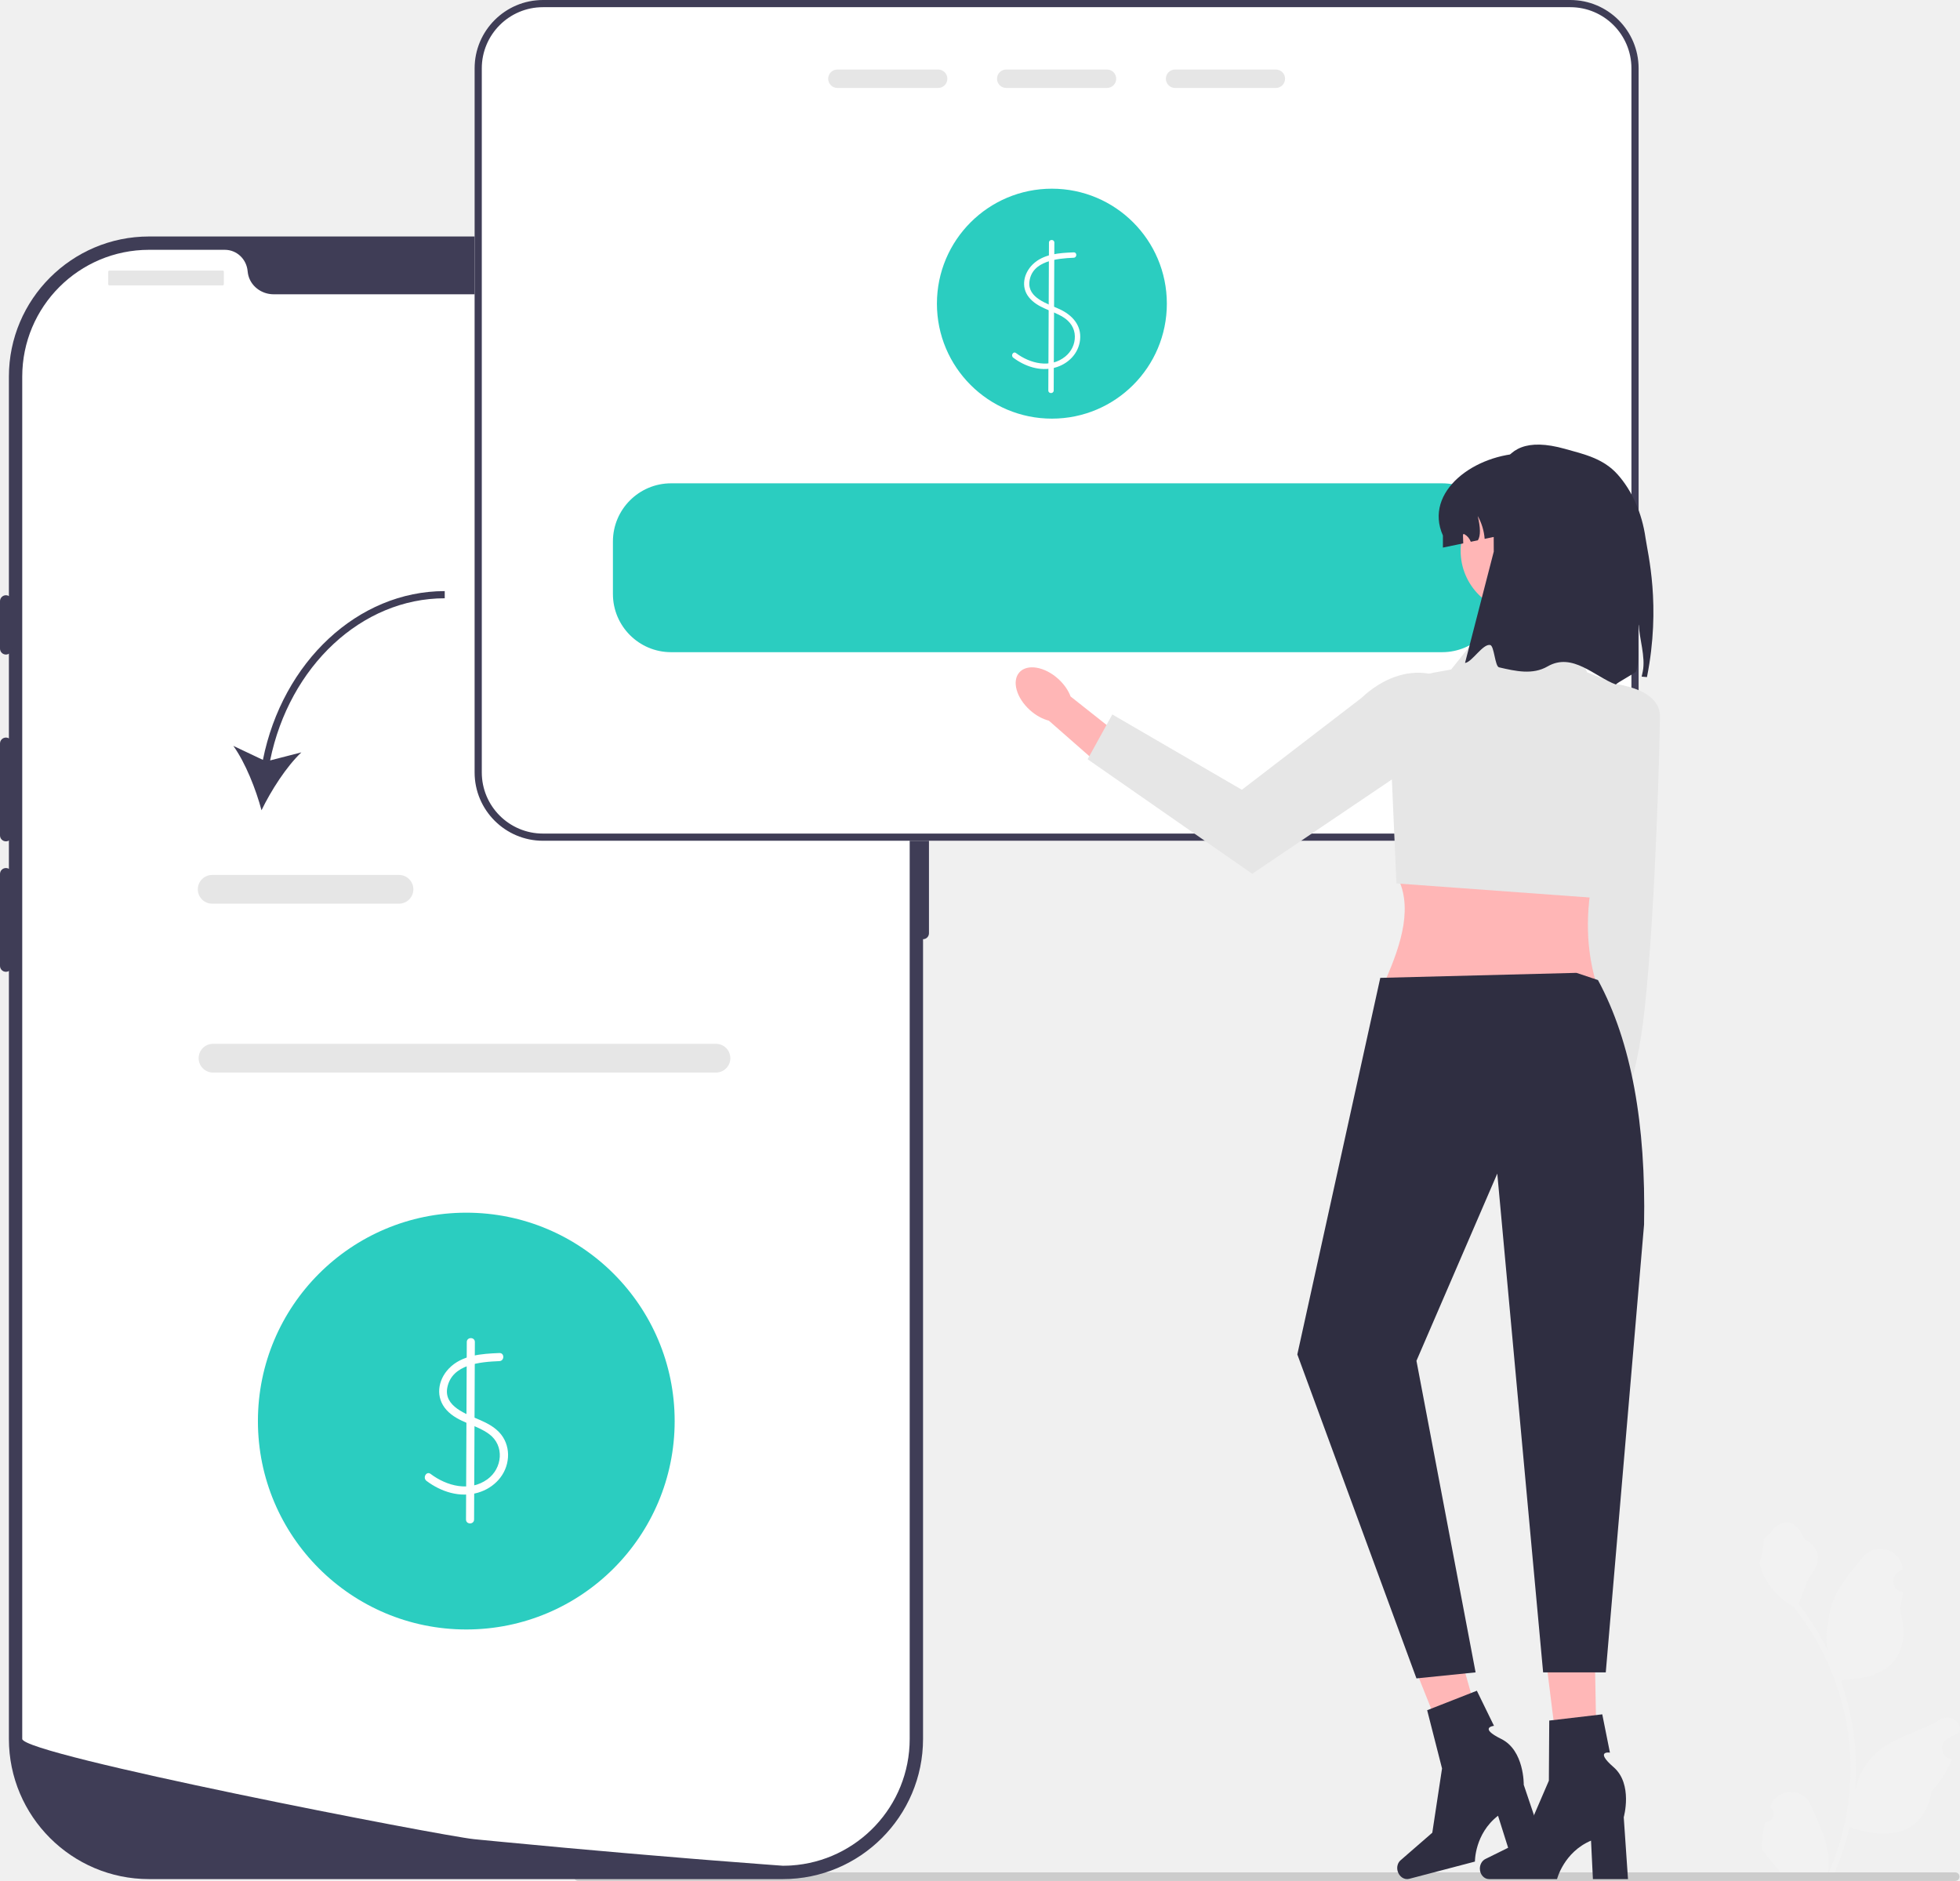
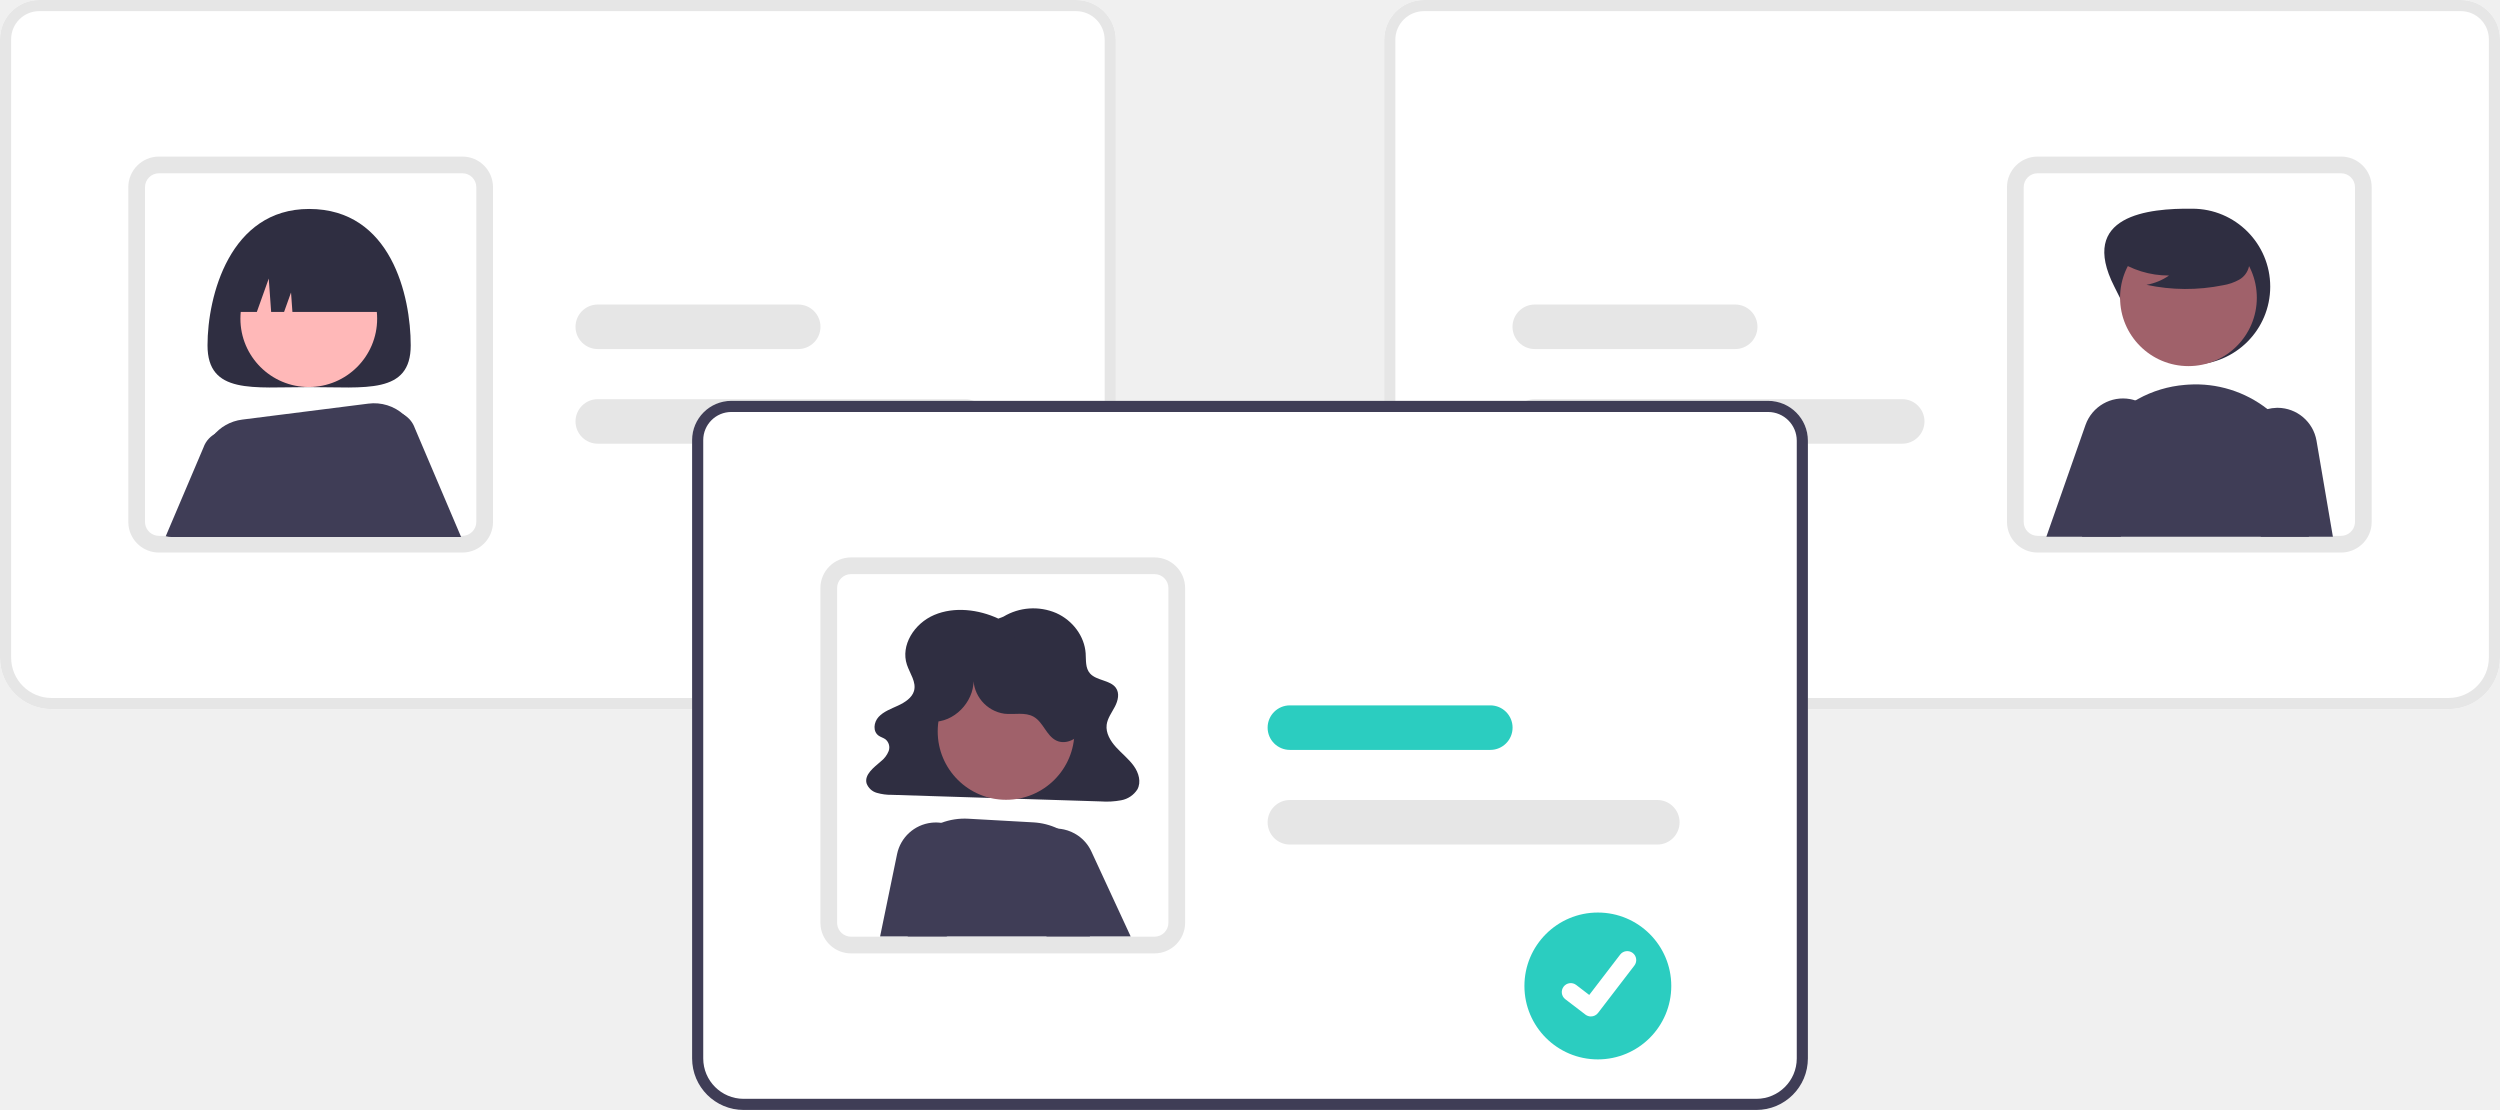
- <svg xmlns="http://www.w3.org/2000/svg" width="545.563" height="523.501" viewBox="0 0 545.563 523.501">
-   <path d="M491.304,507.168c2.066,.129,3.208-2.437,1.645-3.933l-.155-.618c.02-.05,.041-.099,.062-.148,2.089-4.982,9.17-4.947,11.241,.042,1.839,4.428,4.179,8.864,4.756,13.546,.258,2.067,.142,4.172-.316,6.2,4.308-9.411,6.575-19.687,6.575-30.021,0-2.597-.142-5.193-.433-7.783-.239-2.119-.568-4.224-.995-6.31-2.306-11.277-7.299-22.018-14.5-30.99-3.462-1.892-6.349-4.851-8.093-8.397-.626-1.279-1.117-2.655-1.35-4.056,.394,.052,1.486-5.949,1.188-6.317,.549-.833,1.532-1.247,2.131-2.06,2.982-4.043,7.091-3.337,9.236,2.157,4.582,2.313,4.627,6.148,1.815,9.837-1.789,2.347-2.035,5.522-3.604,8.035,.162,.207,.329,.407,.491,.614,2.961,3.798,5.522,7.88,7.681,12.169-.61-4.766,.291-10.508,1.826-14.21,1.748-4.217,5.025-7.769,7.91-11.415,3.466-4.379,10.573-2.468,11.184,3.083,.006,.054,.012,.107,.017,.161-.429,.242-.848,.499-1.259,.77-2.339,1.547-1.531,5.174,1.241,5.602l.063,.01c-.155,1.544-.42,3.074-.807,4.579,3.702,14.316-4.29,19.53-15.701,19.764-.252,.129-.497,.258-.749,.381,1.156,3.255,2.08,6.594,2.764,9.979,.614,2.99,1.04,6.013,1.279,9.049,.297,3.83,.271,7.68-.052,11.503l.019-.136c.82-4.211,3.107-8.145,6.427-10.87,4.946-4.063,11.933-5.559,17.268-8.824,2.568-1.572,5.859,.459,5.411,3.437l-.022,.143c-.794,.323-1.569,.698-2.319,1.117-.429,.242-.848,.499-1.259,.77-2.339,1.547-1.531,5.174,1.241,5.602l.063,.01c.045,.006,.084,.013,.129,.019-1.363,3.236-3.262,6.239-5.639,8.829-2.315,12.497-12.256,13.683-22.89,10.044h-.006c-1.163,5.064-2.861,10.011-5.044,14.726h-18.02c-.065-.2-.123-.407-.181-.607,1.666,.103,3.346,.006,4.986-.297-1.337-1.641-2.674-3.294-4.011-4.935-.032-.032-.058-.065-.084-.097-.678-.84-1.363-1.673-2.041-2.512l-0-.001c-.042-2.578,.267-5.147,.879-7.64l.001-0Z" fill="#f2f2f2" />
-   <path d="M159.753,522.311c0,.66,.53,1.19,1.19,1.19h383.29c.66,0,1.19-.53,1.19-1.19,0-.66-.53-1.19-1.19-1.19H160.943c-.66,0-1.19,.53-1.19,1.19Z" fill="#ccc" />
-   <g>
-     <path d="M217.914,522.994H41.489c-21.512,0-39.013-17.501-39.013-39.014V104.831c0-21.512,17.501-39.013,39.013-39.013H217.914c21.512,0,39.013,17.501,39.013,39.013V483.98c0,21.512-17.501,39.014-39.013,39.014Z" fill="#3f3d56" />
-     <path d="M256.927,205.281c-.91,0-1.65,.74-1.65,1.65v52.815c0,.91,.74,1.65,1.65,1.65s1.65-.74,1.65-1.65v-52.815c0-.91-.74-1.65-1.65-1.65Z" fill="#3f3d56" />
-     <path d="M253.213,104.831V483.973c0,18.724-14.573,34.041-33.001,35.229h-.008c-.272,.017-.545,.033-.825,.041-.487,.025-.974,.033-1.469,.033,0,0-1.816-.132-5.133-.38-3.35-.248-8.227-.619-14.309-1.106-1.824-.14-3.747-.297-5.777-.462-4.044-.33-8.483-.693-13.245-1.106-1.898-.157-3.862-.33-5.867-.503-10.249-.883-21.728-1.915-33.834-3.086-2.047-.19-4.11-.388-6.189-.594-.545-.058-1.098-.107-1.65-.165-8.632-.85-125.716-23.478-125.716-27.901V104.831c0-19.5,15.803-35.303,35.303-35.303h21.076c3.367,0,6.074,2.624,6.363,5.983,.025,.223,.05,.446,.091,.668,.611,3.375,3.705,5.727,7.138,5.727h107.082c3.433,0,6.528-2.352,7.138-5.727,.041-.223,.066-.446,.091-.668,.289-3.359,2.996-5.983,6.362-5.983h21.076c19.5,0,35.303,15.803,35.303,35.303Z" fill="#fff" />
-     <path d="M1.65,165.67c-.91,0-1.65,.74-1.65,1.65v13.204c0,.91,.74,1.65,1.65,1.65s1.65-.74,1.65-1.65v-13.204c0-.91-.74-1.65-1.65-1.65Z" fill="#3f3d56" />
-     <path d="M1.65,205.281c-.91,0-1.65,.74-1.65,1.65v25.582c0,.91,.74,1.65,1.65,1.65s1.65-.74,1.65-1.65v-25.582c0-.91-.74-1.65-1.65-1.65Z" fill="#3f3d56" />
-     <path d="M1.65,241.591c-.91,0-1.65,.74-1.65,1.65v25.582c0,.91,.74,1.65,1.65,1.65s1.65-.74,1.65-1.65v-25.582c0-.91-.74-1.65-1.65-1.65Z" fill="#3f3d56" />
-     <rect x="30.121" y="75.308" width="32.184" height="4.126" rx=".31" ry=".31" fill="#e6e6e6" />
-     <circle cx="202.049" cy="76.133" r="3.301" fill="#e6e6e6" />
-     <circle cx="211.127" cy="76.133" r="3.301" fill="#e6e6e6" />
-     <circle cx="220.204" cy="76.133" r="3.301" fill="#e6e6e6" />
-   </g>
-   <path d="M199.289,298.516H59.289c-2.206,0-4-1.794-4-4s1.794-4,4-4H199.289c2.206,0,4,1.794,4,4s-1.794,4-4,4Z" fill="#e6e6e6" />
-   <circle cx="129.791" cy="395.516" r="58" fill="#2bcdc0" />
-   <path d="M139.009,376.578c-4.895,.201-10.429,.537-14.046,4.293-3.143,3.263-3.832,8.105-.645,11.589,3.196,3.493,8.165,3.965,11.848,6.69,4.326,3.2,3.692,9.529-.494,12.562-4.936,3.576-11.309,1.909-15.822-1.494-1.156-.872-2.279,1.081-1.136,1.943,4.043,3.048,9.319,4.745,14.317,3.287,4.511-1.316,8.009-4.995,8.364-9.78,.17-2.284-.48-4.601-1.9-6.404-1.499-1.903-3.658-3.074-5.841-4.027-3.757-1.641-10.227-3.763-9.134-9.104,1.324-6.474,9.204-7.087,14.487-7.304,1.443-.059,1.45-2.31,0-2.25h0Z" fill="#fff" />
-   <path d="M129.928,373.516l-.216,49.393c-.006,1.448,2.244,1.45,2.25,0l.216-49.393c.006-1.448-2.244-1.45-2.25,0h0Z" fill="#fff" />
-   <path d="M437.086,0H151.126c-10.49,0-19.02,8.53-19.02,19.02V214.98c0,10.49,8.53,19.02,19.02,19.02H437.086c10.49,0,19.02-8.53,19.02-19.02V19.02c0-10.49-8.53-19.02-19.02-19.02Z" fill="#fff" />
-   <circle cx="292.791" cy="84.516" r="32" fill="#2bcdc0" />
-   <path d="M298.861,70.236c-3.961,.163-8.42,.414-11.417,3.362-2.482,2.442-3.35,6.243-1.069,9.118,2.401,3.027,6.395,3.601,9.53,5.536,1.948,1.202,3.239,3.024,3.281,5.364,.039,2.191-.972,4.239-2.663,5.612-4.148,3.37-9.805,1.975-13.729-.972-.772-.58-1.521,.722-.757,1.295,3.25,2.441,7.435,3.858,11.479,2.808,3.723-.967,6.721-3.895,7.125-7.808,.425-4.124-2.283-6.932-5.794-8.544-3.21-1.473-8.839-3.042-8.308-7.616,.675-5.817,7.795-6.469,12.323-6.655,.962-.04,.967-1.54,0-1.5h0Z" fill="#fff" />
-   <path d="M291.977,67.516l-.18,41.158c-.004,.965,1.496,.967,1.5,0l.18-41.158c.004-.965-1.496-.967-1.5,0h0Z" fill="#fff" />
-   <path d="M437.086,0H151.126c-10.49,0-19.02,8.53-19.02,19.02V214.98c0,10.49,8.53,19.02,19.02,19.02H437.086c10.49,0,19.02-8.53,19.02-19.02V19.02c0-10.49-8.53-19.02-19.02-19.02Zm17.02,214.98c0,9.39-7.63,17.02-17.02,17.02H151.126c-9.39,0-17.02-7.63-17.02-17.02V19.02c0-9.39,7.63-17.02,17.02-17.02H437.086c9.39,0,17.02,7.63,17.02,17.02V214.98Z" fill="#3f3d56" />
-   <g>
-     <path d="M261.136,19.35h-28.06c-1.41,0-2.56,1.15-2.56,2.56,0,1.42,1.15,2.57,2.56,2.57h28.06c1.41,0,2.56-1.15,2.56-2.57,0-1.41-1.15-2.56-2.56-2.56Z" fill="#e6e6e6" />
-     <path d="M308.136,19.35h-28.06c-1.41,0-2.56,1.15-2.56,2.56,0,1.42,1.15,2.57,2.56,2.57h28.06c1.41,0,2.56-1.15,2.56-2.57,0-1.41-1.15-2.56-2.56-2.56Z" fill="#e6e6e6" />
-     <path d="M355.136,19.35h-28.06c-1.41,0-2.56,1.15-2.56,2.56,0,1.42,1.15,2.57,2.56,2.57h28.06c1.41,0,2.56-1.15,2.56-2.57,0-1.41-1.15-2.56-2.56-2.56Z" fill="#e6e6e6" />
-   </g>
-   <path d="M401.416,134.516H186.796c-8.93,0-16.19,7.26-16.19,16.19v14.62c0,8.93,7.26,16.19,16.19,16.19h214.62c8.93,0,16.19-7.26,16.19-16.19v-14.62c0-8.93-7.26-16.19-16.19-16.19Z" fill="#2bcdc0" />
-   <path d="M73.179,211.492l-8.23-3.899c3.376,4.711,6.284,12.068,7.841,17.922,2.637-5.453,6.887-12.126,11.094-16.112l-8.698,2.238c5.36-26.268,25.519-45.126,48.604-45.126v-2c-24.113,0-45.139,19.648-50.611,46.976Z" fill="#3f3d56" />
-   <path d="M111.058,251.516H59.058c-2.206,0-4-1.794-4-4s1.794-4,4-4h52c2.206,0,4,1.794,4,4s-1.794,4-4,4Z" fill="#e6e6e6" />
-   <g>
-     <polygon points="456.979 238.488 456.454 279.327 446.293 315.732 438.17 312.702 441.776 279.333 441.302 234.176 456.979 238.488" fill="#ffb6b6" />
-     <ellipse cx="440.63" cy="320.578" rx="9.634" ry="5.72" transform="translate(46.30757 696.6564) rotate(-79.68097)" fill="#ffb6b6" />
-     <path d="M444.648,189.861s17.407,.24,17.392,9.487c-.008,5.221-1.129,52.623-4.25,81.42-2.406,22.207-7,28-7,28l-11-25,4.857-93.906Z" fill="#e6e6e6" />
-     <path d="M444.201,273.299h-58.788c4.927-10.995,7.957-21.467,3.221-29.796l55.566-3.221c-2.777,11.244-3.116,22.28,0,33.018Z" fill="#ffb6b6" />
-     <path d="M436.953,175.856l-23.354-1.611-9.664,12.08-4.899,.891c-7.344,1.335-12.573,7.889-12.245,15.346l1.906,43.313,55.821,4.07,13.374-56.402-16.106-6.412-4.832-11.274Z" fill="#e6e6e6" />
-     <g>
-       <path d="M294.531,188.922c1.657,1.491,2.84,3.232,3.465,4.921l16.681,13.203-6.515,7.754-16.22-14.228c-1.745-.443-3.601-1.436-5.258-2.927-3.785-3.405-5.097-8.118-2.93-10.527,2.167-2.409,6.992-1.601,10.777,1.804h0Z" fill="#ffb6b6" />
-       <path d="M412.468,200.037v0l-63.916,43.159-45.817-31.884,6.879-12.46,36.06,20.957,33.255-25.534c11.842-11.123,26.684-8.967,33.539,5.762Z" fill="#e6e6e6" />
-     </g>
-     <circle cx="423.891" cy="153.302" r="17.326" fill="#ffb6b6" />
-     <path d="M447.441,149.046v3.36l-19.54-5.5-14.65,3.07c-.17-2.23-.83-4.42-1.93-6.36,.765,3.112,.851,5.519,.04,6.76l-1.97,.41c-.32-.87-.94-1.63-1.75-2.09-.08-.05-.18-.09-.27-.06-.14,.05-.15,.23-.15,.37,.02,.74,.04,1.48,.07,2.22l-5.66,1.18v-3.36c-5.43-12.218,8.882-22.79,22.91-22.9,6.33-.05,12.05,2.56,16.2,6.7,4.14,4.15,6.7,9.87,6.7,16.2Z" fill="#2f2e41" />
-     <path d="M458.433,188.444l-1.476-.122c.105-.483,.21-.959,.306-1.441,.818-4.05-.982-9.205-1.115-13.095-.694,4.111,.493,9.168-.736,13.071-.137,.434-5.476,3.232-5.623,3.66-5.909-2.161-12.063-9.066-19.032-5.033-4.121,2.385-8.824,1.34-13.503,.248-1.158-.27-1.319-5.99-2.466-6.215-2.053-.402-5.068,4.797-7,5l8-31c0-16.864-1.562-34.557,19.8-28.594,5.373,1.5,10.69,2.675,14.656,7.11,3.965,4.44,6.789,10.646,7.789,17.713,.603,4.263,4.367,18.739,.397,38.7Z" fill="#2f2e41" />
-     <g>
-       <polygon points="444.638 500.18 435.102 500.405 429.786 457.561 443.859 457.228 444.638 500.18" fill="#ffb7b7" />
-       <path d="M411.919,520.077h0c0,1.611,1.143,2.917,2.554,2.917h18.929s1.863-7.488,9.458-10.71l.524,10.71h9.765l-1.183-17.222s2.612-9.214-2.813-13.924c-5.425-4.71-1.031-4.054-1.031-4.054l-2.134-10.659-14.756,1.735-.108,16.732-7.161,16.608-10.503,5.188c-.935,.462-1.54,1.514-1.54,2.677l-0,0Z" fill="#2f2e41" />
-     </g>
-     <g>
-       <polygon points="415.624 493.198 406.457 495.836 390.443 455.743 403.972 451.85 415.624 493.198" fill="#ffb7b7" />
-       <path d="M389.025,520.746h0c.409,1.558,1.846,2.531,3.21,2.174l18.31-4.803s-.098-7.716,6.43-12.76l3.225,10.227,9.445-2.478-5.515-16.358s.189-9.575-6.254-12.754c-6.443-3.179-2.026-3.66-2.026-3.66l-4.769-9.769-13.833,5.423,4.141,16.212-2.712,17.882-8.843,7.684c-.787,.684-1.105,1.855-.81,2.981l-0,0Z" fill="#2f2e41" />
-     </g>
-     <path d="M438.791,270.768l6,2c9.381,17.326,13.358,40.334,12.831,68.078l-10.658,124.611h-17.437l-12.76-138.822-22.5,52.105,16.462,86.717-16.462,1.678-33.158-90.172,23.092-104.802,54.589-1.395Z" fill="#2f2e41" />
-   </g>
+ <svg xmlns="http://www.w3.org/2000/svg" data-name="Layer 1" width="898.098" height="398.742" viewBox="0 0 898.098 398.742">
+   <path d="M533.289,505.371H169.451a18.521,18.521,0,0,1-18.5-18.5V264.717a14.104,14.104,0,0,1,14.088-14.088H537.492a14.313,14.313,0,0,1,14.297,14.297V486.871A18.521,18.521,0,0,1,533.289,505.371Z" transform="translate(-150.9509 -250.6289)" fill="#fff" />
+   <path d="M533.289,505.371H169.451a18.521,18.521,0,0,1-18.5-18.5V264.717a14.104,14.104,0,0,1,14.088-14.088H537.492a14.313,14.313,0,0,1,14.297,14.297V486.871A18.521,18.521,0,0,1,533.289,505.371ZM165.039,254.629a10.1,10.1,0,0,0-10.088,10.088v222.154a14.517,14.517,0,0,0,14.5,14.5H533.289a14.517,14.517,0,0,0,14.5-14.5V264.926a10.309,10.309,0,0,0-10.297-10.297Z" transform="translate(-150.9509 -250.6289)" fill="#e6e6e6" />
+   <path d="M317.062,449.125h-109.02a11.018,11.018,0,0,1-10.905-9.563,9.975,9.975,0,0,1-.095-1.437v-120.25a11.012,11.012,0,0,1,11-11h109.02a11.012,11.012,0,0,1,11,11v120.25A11.012,11.012,0,0,1,317.062,449.125Zm-109.02-136.25a5.006,5.006,0,0,0-5,5v120.25a4.261,4.261,0,0,0,.038.615,5.015,5.015,0,0,0,4.962,4.385h109.02a5.006,5.006,0,0,0,5-5v-120.25a5.006,5.006,0,0,0-5-5Z" transform="translate(-150.9509 -250.6289)" fill="#e6e6e6" />
+   <path d="M497.698,410.025h-132a8,8,0,1,1,0-16h132a8,8,0,0,1,0,16Z" transform="translate(-150.9509 -250.6289)" fill="#e6e6e6" />
+   <path d="M437.698,376.025h-72a8,8,0,1,1,0-16h72a8,8,0,0,1,0,16Z" transform="translate(-150.9509 -250.6289)" fill="#e6e6e6" />
+   <path d="M298.499,374.695c0,17.673-16.342,15-36.5,15s-36.5,2.673-36.5-15,7.982-49,36.5-49C291.499,325.695,298.499,357.022,298.499,374.695Z" transform="translate(-150.9509 -250.6289)" fill="#2f2e41" />
+   <path d="M299.975,404.439a9.064,9.064,0,0,0-3.96-4.84,7.867,7.867,0,0,0-1.12-.57,9.054,9.054,0,0,0-11.98,11.47l14.54,33.05H316.605Z" transform="translate(-150.9509 -250.6289)" fill="#3f3d56" />
+   <path d="M236.525,406.239a9.055,9.055,0,0,0-12.49,5.17l-13.54,31.85a7.876,7.876,0,0,0,2.13.29h16.99l11.479-26.08A9.037,9.037,0,0,0,236.525,406.239Z" transform="translate(-150.9509 -250.6289)" fill="#3f3d56" />
+   <circle cx="110.926" cy="114.475" r="24.561" fill="#ffb8b8" />
+   <path d="M296.445,399.989c-.14-.13-.28-.27-.43-.39a15.953,15.953,0,0,0-12.75-3.97l-45.26,5.73a16.062,16.062,0,0,0-14.02,17.44c.62,6.98,1.62,15.79,3.22,24.75h71.5l2.63-30.56A16.035,16.035,0,0,0,296.445,399.989Z" transform="translate(-150.9509 -250.6289)" fill="#3f3d56" />
+   <path d="M233.499,362.695v0h9.714l4.286-12,.857,12h4.643l2.5-7,.5,7h34.5v0a26,26,0,0,0-26-26h-5A26,26,0,0,0,233.499,362.695Z" transform="translate(-150.9509 -250.6289)" fill="#2f2e41" />
+   <path d="M648.211,486.871V264.926a14.313,14.313,0,0,1,14.297-14.297h372.453a14.104,14.104,0,0,1,14.088,14.088v222.154a18.521,18.521,0,0,1-18.5,18.5H666.711A18.521,18.521,0,0,1,648.211,486.871Z" transform="translate(-150.9509 -250.6289)" fill="#fff" />
+   <path d="M648.211,486.871V264.926a14.313,14.313,0,0,1,14.297-14.297h372.453a14.104,14.104,0,0,1,14.088,14.088v222.154a18.521,18.521,0,0,1-18.5,18.5H666.711A18.521,18.521,0,0,1,648.211,486.871Zm14.297-232.242a10.309,10.309,0,0,0-10.297,10.297V486.871a14.517,14.517,0,0,0,14.5,14.5h363.838a14.517,14.517,0,0,0,14.5-14.5V264.717a10.1,10.1,0,0,0-10.088-10.088Z" transform="translate(-150.9509 -250.6289)" fill="#e6e6e6" />
+   <path d="M871.938,438.125v-120.25a11.012,11.012,0,0,1,11-11h109.02a11.012,11.012,0,0,1,11,11v120.25a9.975,9.975,0,0,1-.095,1.437,11.018,11.018,0,0,1-10.905,9.563h-109.02A11.012,11.012,0,0,1,871.938,438.125Zm11-125.25a5.006,5.006,0,0,0-5,5v120.25a5.006,5.006,0,0,0,5,5h109.02a5.015,5.015,0,0,0,4.962-4.385,4.261,4.261,0,0,0,.038-.615v-120.25a5.006,5.006,0,0,0-5-5Z" transform="translate(-150.9509 -250.6289)" fill="#e6e6e6" />
+   <path d="M694.302,402.025a8.009,8.009,0,0,1,8-8h132a8,8,0,1,1,0,16h-132A8.009,8.009,0,0,1,694.302,402.025Z" transform="translate(-150.9509 -250.6289)" fill="#e6e6e6" />
+   <path d="M694.302,368.025a8.009,8.009,0,0,1,8-8h72a8,8,0,1,1,0,16h-72A8.009,8.009,0,0,1,694.302,368.025Z" transform="translate(-150.9509 -250.6289)" fill="#e6e6e6" />
+   <path d="M910.505,353.605c7.011,13.784,12.536,28,28,28a28,28,0,0,0,0-56C922.79,325.408,897.457,327.949,910.505,353.605Z" transform="translate(-150.9509 -250.6289)" fill="#2f2e41" />
+   <circle cx="786.177" cy="106.96" r="24.561" fill="#a0616a" />
+   <path d="M970.66,402.359a42.79,42.79,0,0,0-5.15-4.76,41.725,41.725,0,0,0-28.39-8.8q-.615.03-1.23.09a41.825,41.825,0,0,0-30.16,16.64,42.346,42.346,0,0,0-7.52,34.15c.27,1.25.51,2.51.74,3.77h81.42l.94-6.3A42.094,42.094,0,0,0,970.66,402.359Z" transform="translate(-150.9509 -250.6289)" fill="#3f3d56" />
+   <path d="M983.13,408.929a14.254,14.254,0,0,0-13.93-11.8c-.13,0-.27.01-.4.01a14.347,14.347,0,0,0-3.29.46,14.2,14.2,0,0,0-10.06,17.43l7.69,28.42H989.02Z" transform="translate(-150.9509 -250.6289)" fill="#3f3d56" />
+   <path d="M926.18,401.479a14.175,14.175,0,0,0-4.09-4.88,13.769,13.769,0,0,0-4.02-2.1,13.358,13.358,0,0,0-1.81-.48,14.272,14.272,0,0,0-16.1,9.24l-14.08,40.19H912.8l13.63-29.56A14.091,14.091,0,0,0,926.18,401.479Z" transform="translate(-150.9509 -250.6289)" fill="#3f3d56" />
+   <path d="M911.064,343.708a33.405,33.405,0,0,0,19.091,5.9,20.471,20.471,0,0,1-8.114,3.338,67.359,67.359,0,0,0,27.514.155,17.807,17.807,0,0,0,5.76-1.978,7.289,7.289,0,0,0,3.555-4.755c.604-3.449-2.083-6.582-4.876-8.693A35.967,35.967,0,0,0,923.77,331.635c-3.376.873-6.759,2.347-8.951,5.059s-2.843,6.891-.753,9.684Z" transform="translate(-150.9509 -250.6289)" fill="#2f2e41" />
+   <path d="M781.919,649.371H418.081a18.521,18.521,0,0,1-18.5-18.5V408.717a14.104,14.104,0,0,1,14.088-14.088H786.122a14.313,14.313,0,0,1,14.297,14.297V630.871A18.521,18.521,0,0,1,781.919,649.371Z" transform="translate(-150.9509 -250.6289)" fill="#fff" />
+   <path d="M781.919,649.371H418.081a18.521,18.521,0,0,1-18.5-18.5V408.717a14.104,14.104,0,0,1,14.088-14.088H786.122a14.313,14.313,0,0,1,14.297,14.297V630.871A18.521,18.521,0,0,1,781.919,649.371ZM413.669,398.629a10.1,10.1,0,0,0-10.088,10.088v222.154a14.517,14.517,0,0,0,14.5,14.5H781.919a14.517,14.517,0,0,0,14.5-14.5V408.926a10.309,10.309,0,0,0-10.297-10.297Z" transform="translate(-150.9509 -250.6289)" fill="#3f3d56" />
+   <path d="M565.692,593.125h-109.02a11.018,11.018,0,0,1-10.905-9.563,9.976,9.976,0,0,1-.095-1.437v-120.25a11.012,11.012,0,0,1,11-11h109.02a11.012,11.012,0,0,1,11,11v120.25A11.012,11.012,0,0,1,565.692,593.125Zm-109.02-136.25a5.006,5.006,0,0,0-5,5v120.25a4.262,4.262,0,0,0,.038.615,5.015,5.015,0,0,0,4.962,4.385h109.02a5.006,5.006,0,0,0,5-5v-120.25a5.006,5.006,0,0,0-5-5Z" transform="translate(-150.9509 -250.6289)" fill="#e6e6e6" />
+   <path d="M509.599,472.859c-7.097-3.302-15.81-4.384-23.032-1.316s-12.145,10.932-9.809,17.891c1.059,3.155,3.47,6.258,2.531,9.445-.723,2.453-3.245,4.072-5.723,5.224s-5.187,2.12-6.978,4.062-2.165,5.285.073,6.791c.737.496,1.659.732,2.374,1.254a3.772,3.772,0,0,1,1.164,4.222,8.893,8.893,0,0,1-2.851,3.751c-2.541,2.191-5.898,4.698-5.109,7.809a5.478,5.478,0,0,0,3.697,3.458,18.367,18.367,0,0,0,5.427.716l74.966,2.362a28.423,28.423,0,0,0,7.402-.413,8.762,8.762,0,0,0,5.813-3.905c1.436-2.657.493-5.931-1.28-8.412s-4.282-4.439-6.355-6.717-3.769-5.123-3.404-8.067c.293-2.357,1.847-4.395,2.963-6.537s1.764-4.818.319-6.789c-2.037-2.777-6.927-2.526-9.243-5.113-1.748-1.953-1.41-4.763-1.584-7.281-.418-6.057-4.611-11.776-10.58-14.433a20.831,20.831,0,0,0-18.953,1.291Z" transform="translate(-150.9509 -250.6289)" fill="#2f2e41" />
+   <circle cx="361.422" cy="262.756" r="24.561" fill="#a0616a" />
+   <path d="M544.619,569.665a23.788,23.788,0,0,0-12.68-20.9c-.31-.17-.63-.32-.95-.47a23.619,23.619,0,0,0-8.81-2.24l-23.38-1.31a23.6,23.6,0,0,0-9.7,1.49,22.661,22.661,0,0,0-2.21.96,23.54,23.54,0,0,0-6.12,4.35,23.806,23.806,0,0,0-7.06,17.94l.42,9.91,2.94,7.63h65.37a17.96,17.96,0,0,0,2.1-3.18A15.919,15.919,0,0,0,544.619,569.665Z" transform="translate(-150.9509 -250.6289)" fill="#3f3d56" />
+   <path d="M543.019,556.525a14.143,14.143,0,0,0-4.84-5.74,14.451,14.451,0,0,0-5.01-2.18,14.665,14.665,0,0,0-2.18-.31,14.087,14.087,0,0,0-4.3.37,14.274,14.274,0,0,0-9.19,20.49l8.99,17.02.45.85H557.13Z" transform="translate(-150.9509 -250.6289)" fill="#3f3d56" />
+   <path d="M493.609,547.655a14.341,14.341,0,0,0-4.51-1.42,13.898,13.898,0,0,0-3.53-.05,14.257,14.257,0,0,0-12.36,11.29l-6.09,29.55h23.82l4.45-1.82,5.54-21.26A14.32,14.32,0,0,0,493.609,547.655Z" transform="translate(-150.9509 -250.6289)" fill="#3f3d56" />
+   <path d="M487.246,509.893c7.756-.623,14.196-8.371,13.39-16.111A13.009,13.009,0,0,0,511.777,507.028c3.558.392,7.458-.684,10.555,1.11,3.43,1.988,4.528,6.816,8.101,8.533,3.453,1.659,7.838-.604,9.543-4.033s1.287-7.55.157-11.21a31.652,31.652,0,0,0-52.69-12.975c-3.261,3.28-5.851,7.461-6.271,12.068s1.717,9.605,5.854,11.675Z" transform="translate(-150.9509 -250.6289)" fill="#2f2e41" />
+   <path d="M746.328,554.025h-132a8,8,0,1,1,0-16h132a8,8,0,0,1,0,16Z" transform="translate(-150.9509 -250.6289)" fill="#e6e6e6" />
+   <path d="M686.328,520.025h-72a8,8,0,1,1,0-16h72a8,8,0,0,1,0,16Z" transform="translate(-150.9509 -250.6289)" fill="#2bcdc0" />
+   <path d="M724.961,578.449a26.378,26.378,0,0,0-0,52.756h0a26.378,26.378,0,0,0,0-52.756Z" transform="translate(-150.9509 -250.6289)" fill="#2bcdc0" />
+   <path id="f276b720-7c73-4755-84a7-b208d54eb1fc-43" data-name="Path 395" d="M722.458,615.782a3.201,3.201,0,0,1-1.926-.64l-.034-.026-7.254-5.549a3.224,3.224,0,0,1,3.923-5.117l4.699,3.603,11.103-14.485a3.222,3.222,0,0,1,4.518-.597l.001.001-.069.096.071-.096a3.226,3.226,0,0,1,.596,4.519l-13.059,17.03a3.224,3.224,0,0,1-2.564,1.257Z" transform="translate(-150.9509 -250.6289)" fill="#fff" />
</svg>
